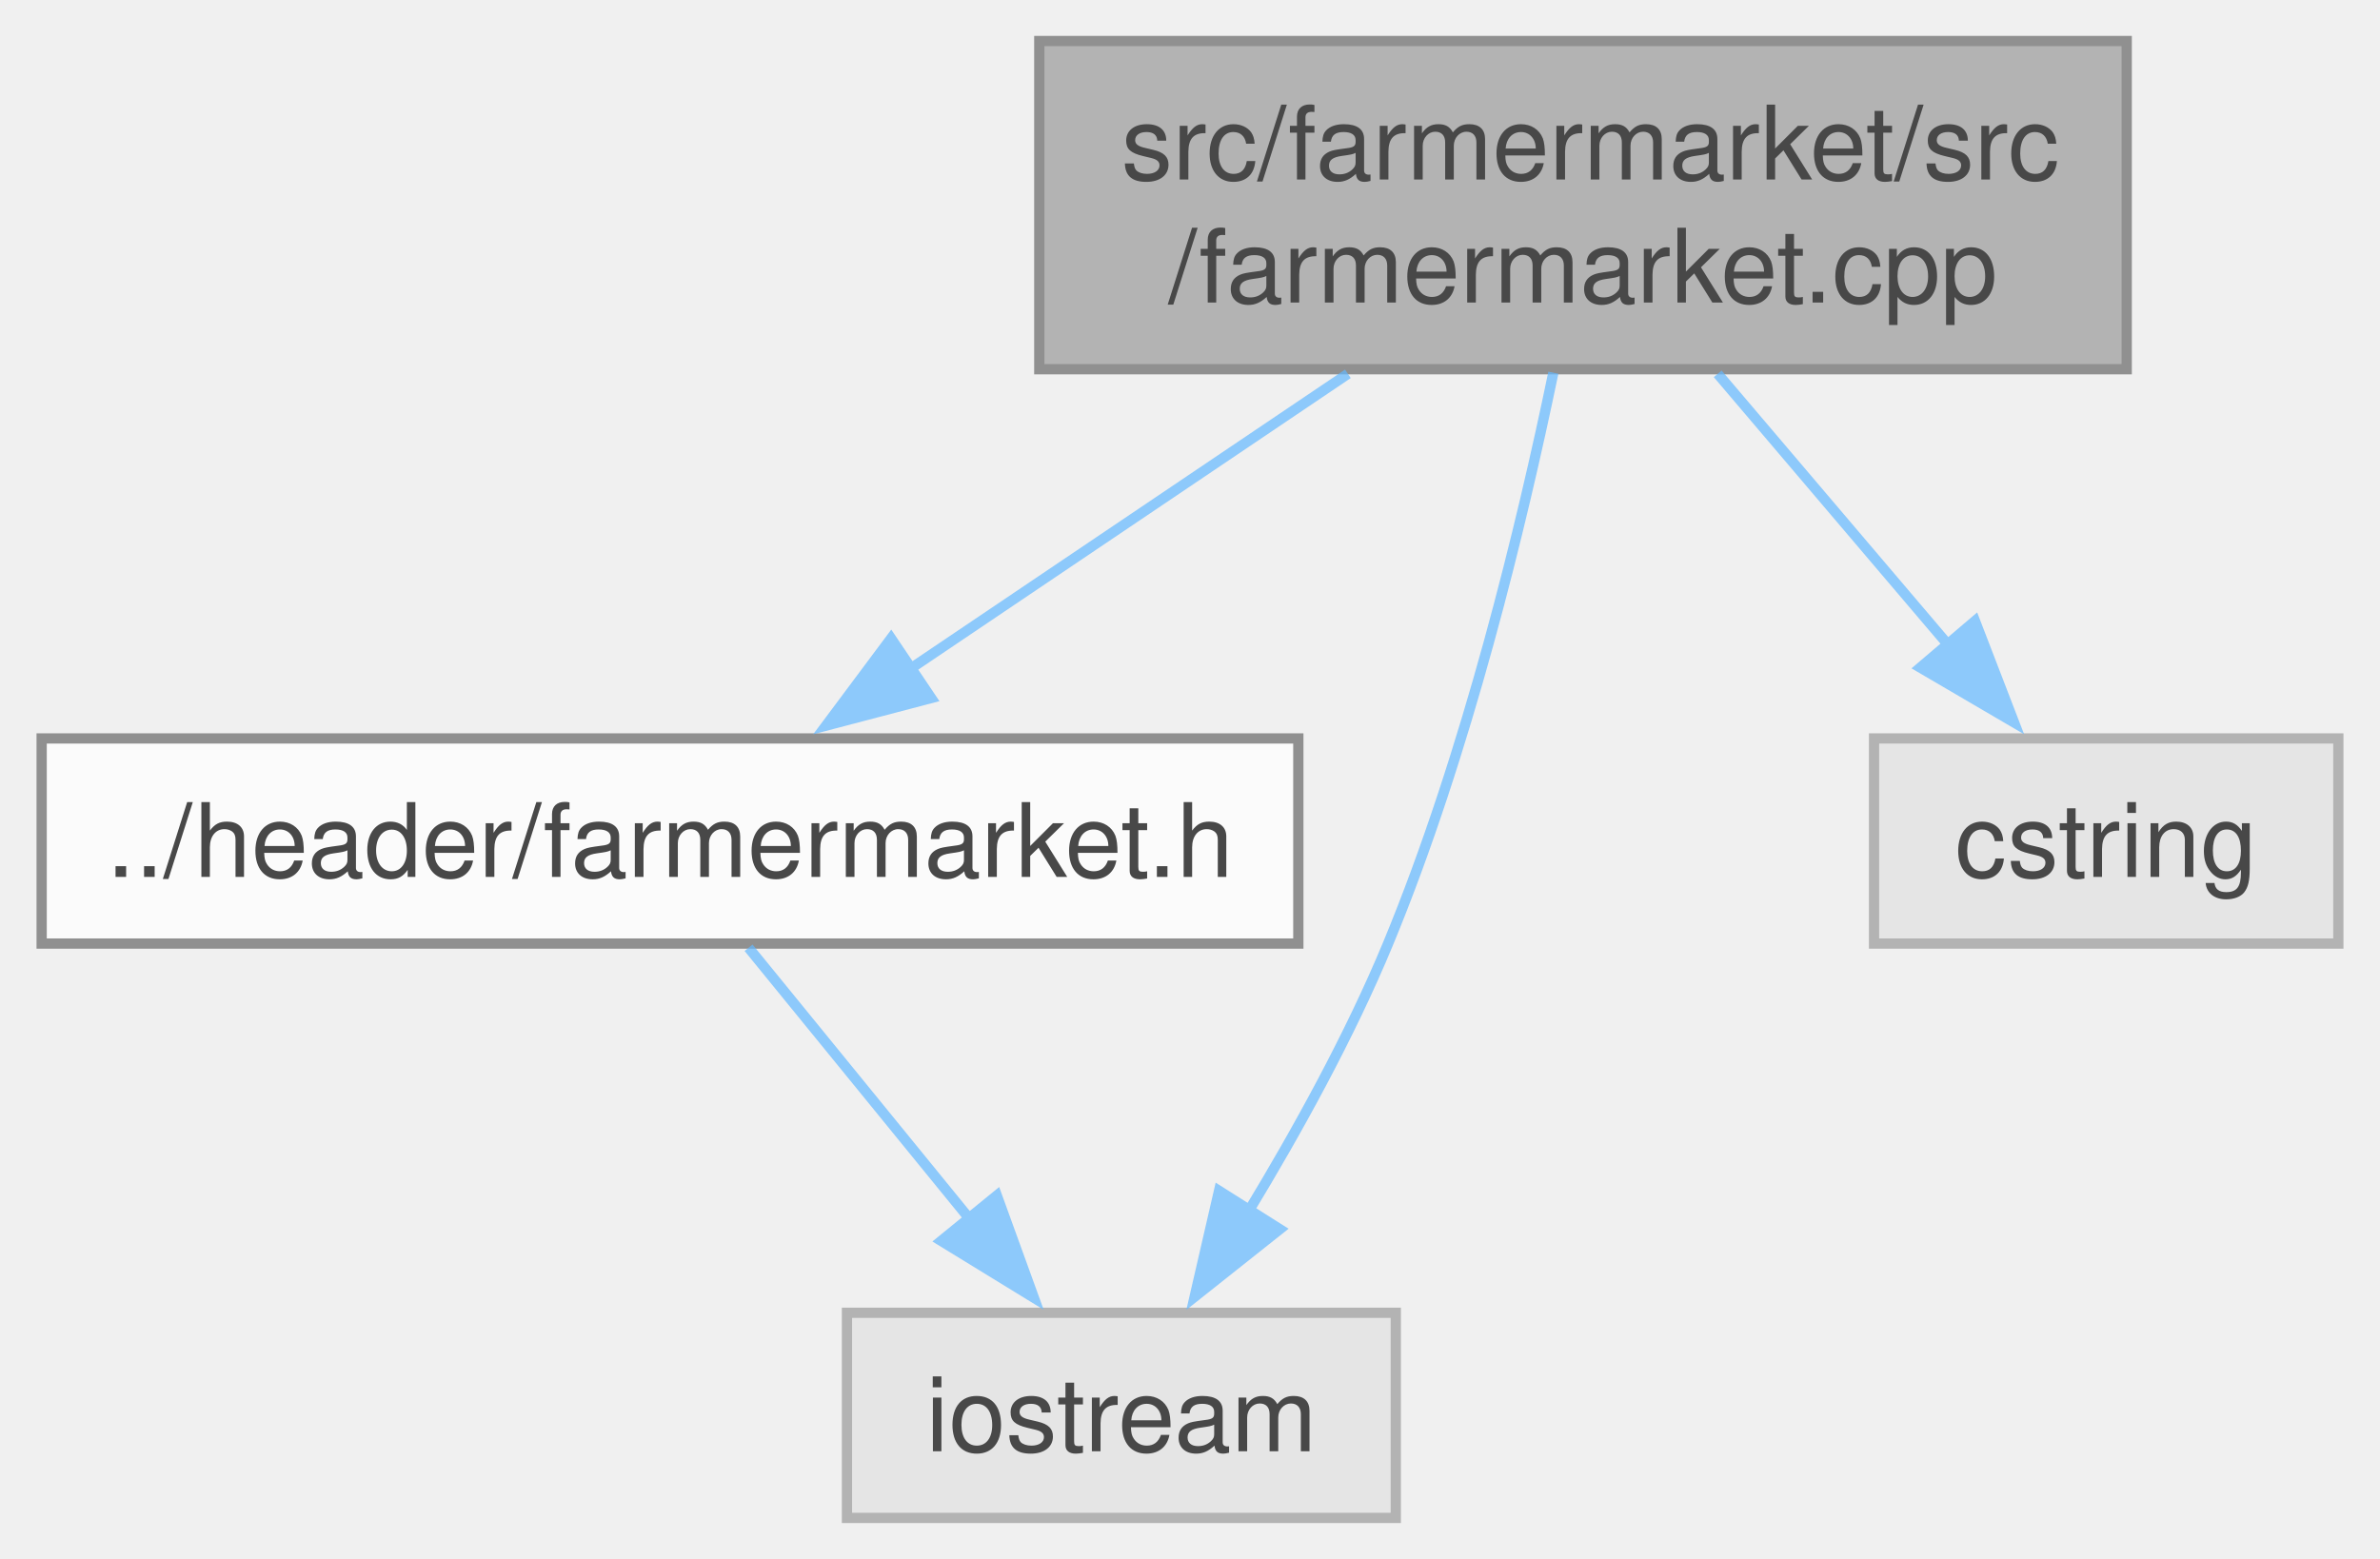
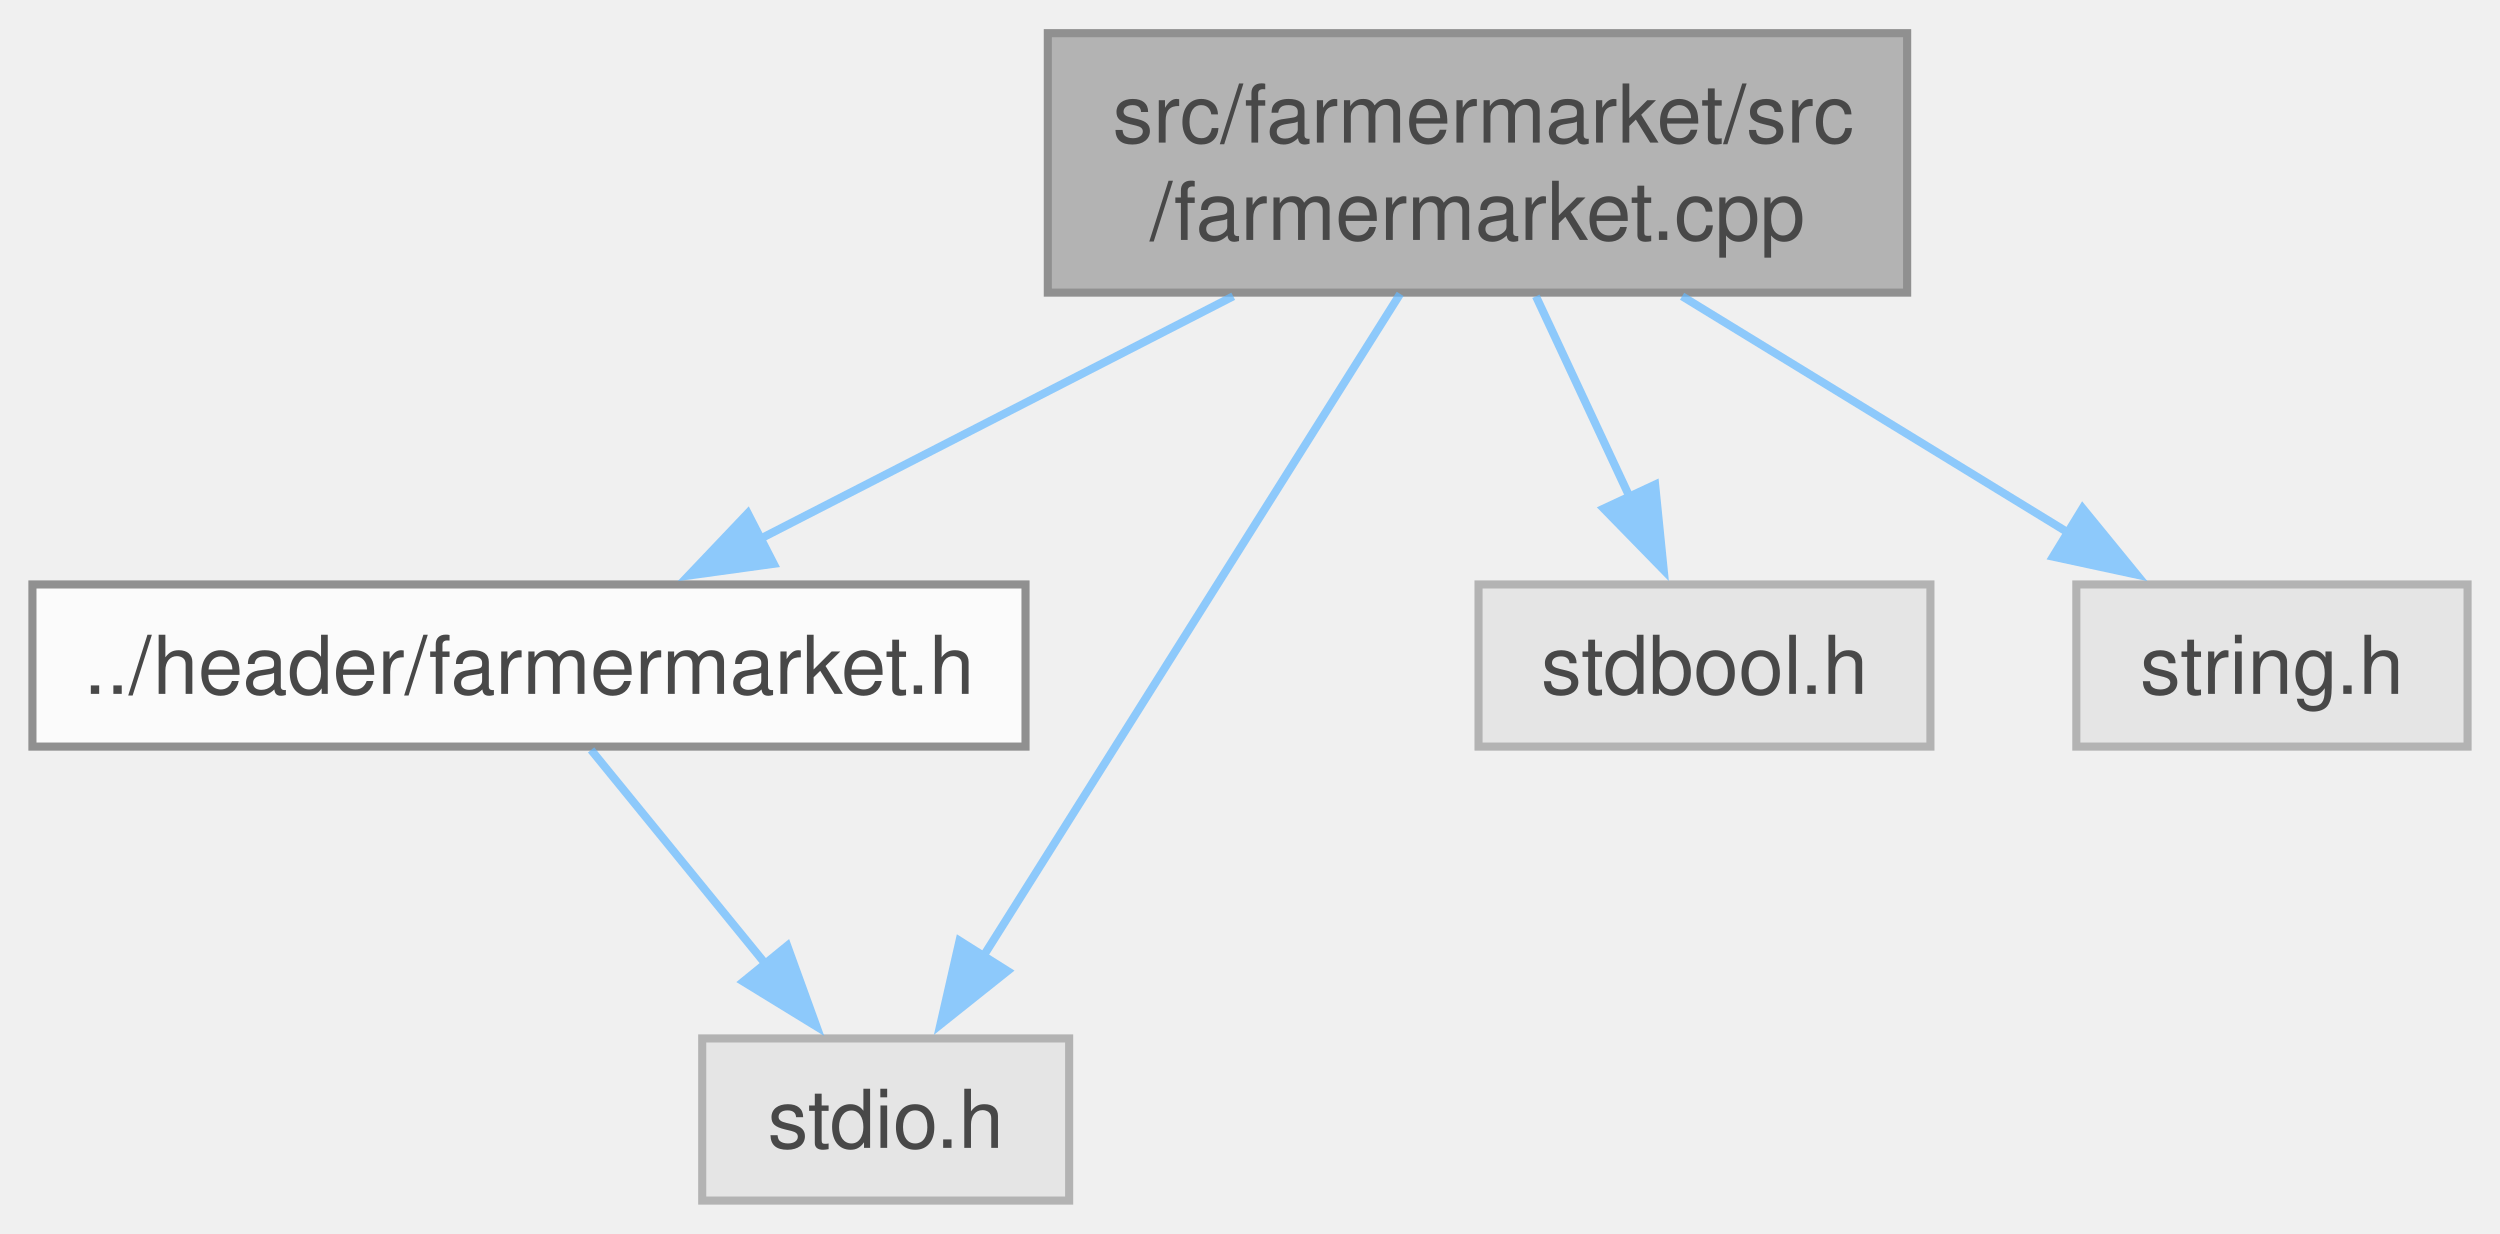
- <svg xmlns="http://www.w3.org/2000/svg" xmlns:xlink="http://www.w3.org/1999/xlink" width="232pt" height="152pt" viewBox="0.00 0.00 231.88 152.00">
+ <svg xmlns="http://www.w3.org/2000/svg" xmlns:xlink="http://www.w3.org/1999/xlink" width="308pt" height="152pt" viewBox="0.00 0.00 308.38 152.00">
  <svg id="main" version="1.1" xml:space="preserve">
    <style type="text/css">
.node, .edge {opacity: 0.7;}
.node.selected, .edge.selected {opacity: 1;}
.edge:hover path { stroke: red; }
.edge:hover polygon { stroke: red; fill: red; }
</style>
    <svg id="graph" class="graph">
      <g id="graph0" class="graph" transform="scale(1 1) rotate(0) translate(4 148)">
        <g id="Node000001" class="node">
          <g id="a_Node000001">
            <a xlink:title=" ">
-               <polygon fill="#999999" stroke="#666666" points="203.25,-144 97.25,-144 97.25,-112 203.25,-112 203.25,-144" />
-               <text text-anchor="start" x="105.25" y="-130.5" font-family="Helvetica,sans-Serif" font-size="10.00">src/farmermarket/src</text>
-               <text text-anchor="middle" x="150.25" y="-118.5" font-family="Helvetica,sans-Serif" font-size="10.00">/farmermarket.cpp</text>
+               <polygon fill="#999999" stroke="#666666" points="231.25,-144 125.25,-144 125.25,-112 231.25,-112 231.25,-144" />
+               <text text-anchor="start" x="133.25" y="-130.5" font-family="Helvetica,sans-Serif" font-size="10.00">src/farmermarket/src</text>
+               <text text-anchor="middle" x="178.25" y="-118.5" font-family="Helvetica,sans-Serif" font-size="10.00">/farmermarket.cpp</text>
            </a>
          </g>
        </g>
        <g id="Node000002" class="node">
          <g id="a_Node000002">
            <a xlink:href="farmermarket_8h.html" target="_top" xlink:title="Provides functions.">
              <polygon fill="white" stroke="#666666" points="122.5,-76 0,-76 0,-56 122.5,-56 122.5,-76" />
              <text text-anchor="middle" x="61.25" y="-62.5" font-family="Helvetica,sans-Serif" font-size="10.00">../header/farmermarket.h</text>
            </a>
          </g>
        </g>
        <g id="edge1_Node000001_Node000002" class="edge">
          <g id="a_edge1_Node000001_Node000002">
            <a xlink:title=" ">
-               <path fill="none" stroke="#63b8ff" d="M127.33,-111.55C114.2,-102.69 97.75,-91.61 84.56,-82.71" />
-               <polygon fill="#63b8ff" stroke="#63b8ff" points="86.71,-79.94 76.46,-77.25 82.8,-85.75 86.71,-79.94" />
+               <path fill="none" stroke="#63b8ff" d="M148.12,-111.55C130.01,-102.26 107.11,-90.52 89.37,-81.42" />
+               <polygon fill="#63b8ff" stroke="#63b8ff" points="91.44,-78.55 80.94,-77.1 88.24,-84.78 91.44,-78.55" />
            </a>
          </g>
        </g>
        <g id="Node000003" class="node">
          <g id="a_Node000003">
            <a xlink:title=" ">
-               <polygon fill="#e0e0e0" stroke="#999999" points="132,-20 78.5,-20 78.5,0 132,0 132,-20" />
-               <text text-anchor="middle" x="105.25" y="-6.5" font-family="Helvetica,sans-Serif" font-size="10.00">iostream</text>
+               <polygon fill="#e0e0e0" stroke="#999999" points="127.88,-20 82.62,-20 82.62,0 127.88,0 127.88,-20" />
+               <text text-anchor="middle" x="105.25" y="-6.5" font-family="Helvetica,sans-Serif" font-size="10.00">stdio.h</text>
            </a>
          </g>
        </g>
        <g id="edge3_Node000001_Node000003" class="edge">
          <g id="a_edge3_Node000001_Node000003">
            <a xlink:title=" ">
-               <path fill="none" stroke="#63b8ff" d="M147.36,-111.66C144.33,-97.02 138.92,-74.51 131.25,-56 127.55,-47.06 122.38,-37.71 117.63,-29.87" />
-               <polygon fill="#63b8ff" stroke="#63b8ff" points="120.69,-28.15 112.39,-21.56 114.77,-31.89 120.69,-28.15" />
+               <path fill="none" stroke="#63b8ff" d="M168.71,-111.84C155.49,-90.84 131.64,-52.93 117.24,-30.05" />
+               <polygon fill="#63b8ff" stroke="#63b8ff" points="120.28,-28.32 112,-21.72 114.36,-32.05 120.28,-28.32" />
            </a>
          </g>
        </g>
        <g id="Node000004" class="node">
          <g id="a_Node000004">
            <a xlink:title=" ">
-               <polygon fill="#e0e0e0" stroke="#999999" points="223.88,-76 178.62,-76 178.62,-56 223.88,-56 223.88,-76" />
-               <text text-anchor="middle" x="201.25" y="-62.5" font-family="Helvetica,sans-Serif" font-size="10.00">cstring</text>
+               <polygon fill="#e0e0e0" stroke="#999999" points="234.12,-76 178.38,-76 178.38,-56 234.12,-56 234.12,-76" />
+               <text text-anchor="middle" x="206.25" y="-62.5" font-family="Helvetica,sans-Serif" font-size="10.00">stdbool.h</text>
            </a>
          </g>
        </g>
        <g id="edge4_Node000001_Node000004" class="edge">
          <g id="a_edge4_Node000001_Node000004">
            <a xlink:title=" ">
-               <path fill="none" stroke="#63b8ff" d="M163.38,-111.55C170.25,-103.48 178.68,-93.55 185.85,-85.12" />
-               <polygon fill="#63b8ff" stroke="#63b8ff" points="188.46,-87.45 192.27,-77.56 183.13,-82.91 188.46,-87.45" />
+               <path fill="none" stroke="#63b8ff" d="M185.46,-111.55C188.98,-104 193.27,-94.82 197.03,-86.77" />
+               <polygon fill="#63b8ff" stroke="#63b8ff" points="200.16,-88.32 201.22,-77.78 193.82,-85.36 200.16,-88.32" />
+             </a>
+           </g>
+         </g>
+         <g id="Node000005" class="node">
+           <g id="a_Node000005">
+             <a xlink:title=" ">
+               <polygon fill="#e0e0e0" stroke="#999999" points="300.38,-76 252.12,-76 252.12,-56 300.38,-56 300.38,-76" />
+               <text text-anchor="middle" x="276.25" y="-62.5" font-family="Helvetica,sans-Serif" font-size="10.00">string.h</text>
+             </a>
+           </g>
+         </g>
+         <g id="edge5_Node000001_Node000005" class="edge">
+           <g id="a_edge5_Node000001_Node000005">
+             <a xlink:title=" ">
+               <path fill="none" stroke="#63b8ff" d="M203.49,-111.55C218.23,-102.52 236.77,-91.17 251.44,-82.19" />
+               <polygon fill="#63b8ff" stroke="#63b8ff" points="252.89,-85.4 259.59,-77.2 249.24,-79.43 252.89,-85.4" />
            </a>
          </g>
        </g>
        <g id="edge2_Node000002_Node000003" class="edge">
          <g id="a_edge2_Node000002_Node000003">
            <a xlink:title=" ">
              <path fill="none" stroke="#63b8ff" d="M68.91,-55.59C74.84,-48.32 83.24,-38.02 90.46,-29.15" />
              <polygon fill="#63b8ff" stroke="#63b8ff" points="93.11,-31.43 96.72,-21.47 87.69,-27.01 93.11,-31.43" />
            </a>
          </g>
        </g>
      </g>
    </svg>
  </svg>
  <style type="text/css">

[data-mouse-over-selected='false'] { opacity: 0.7; }
[data-mouse-over-selected='true']  { opacity: 1.0; }

</style>
</svg>
